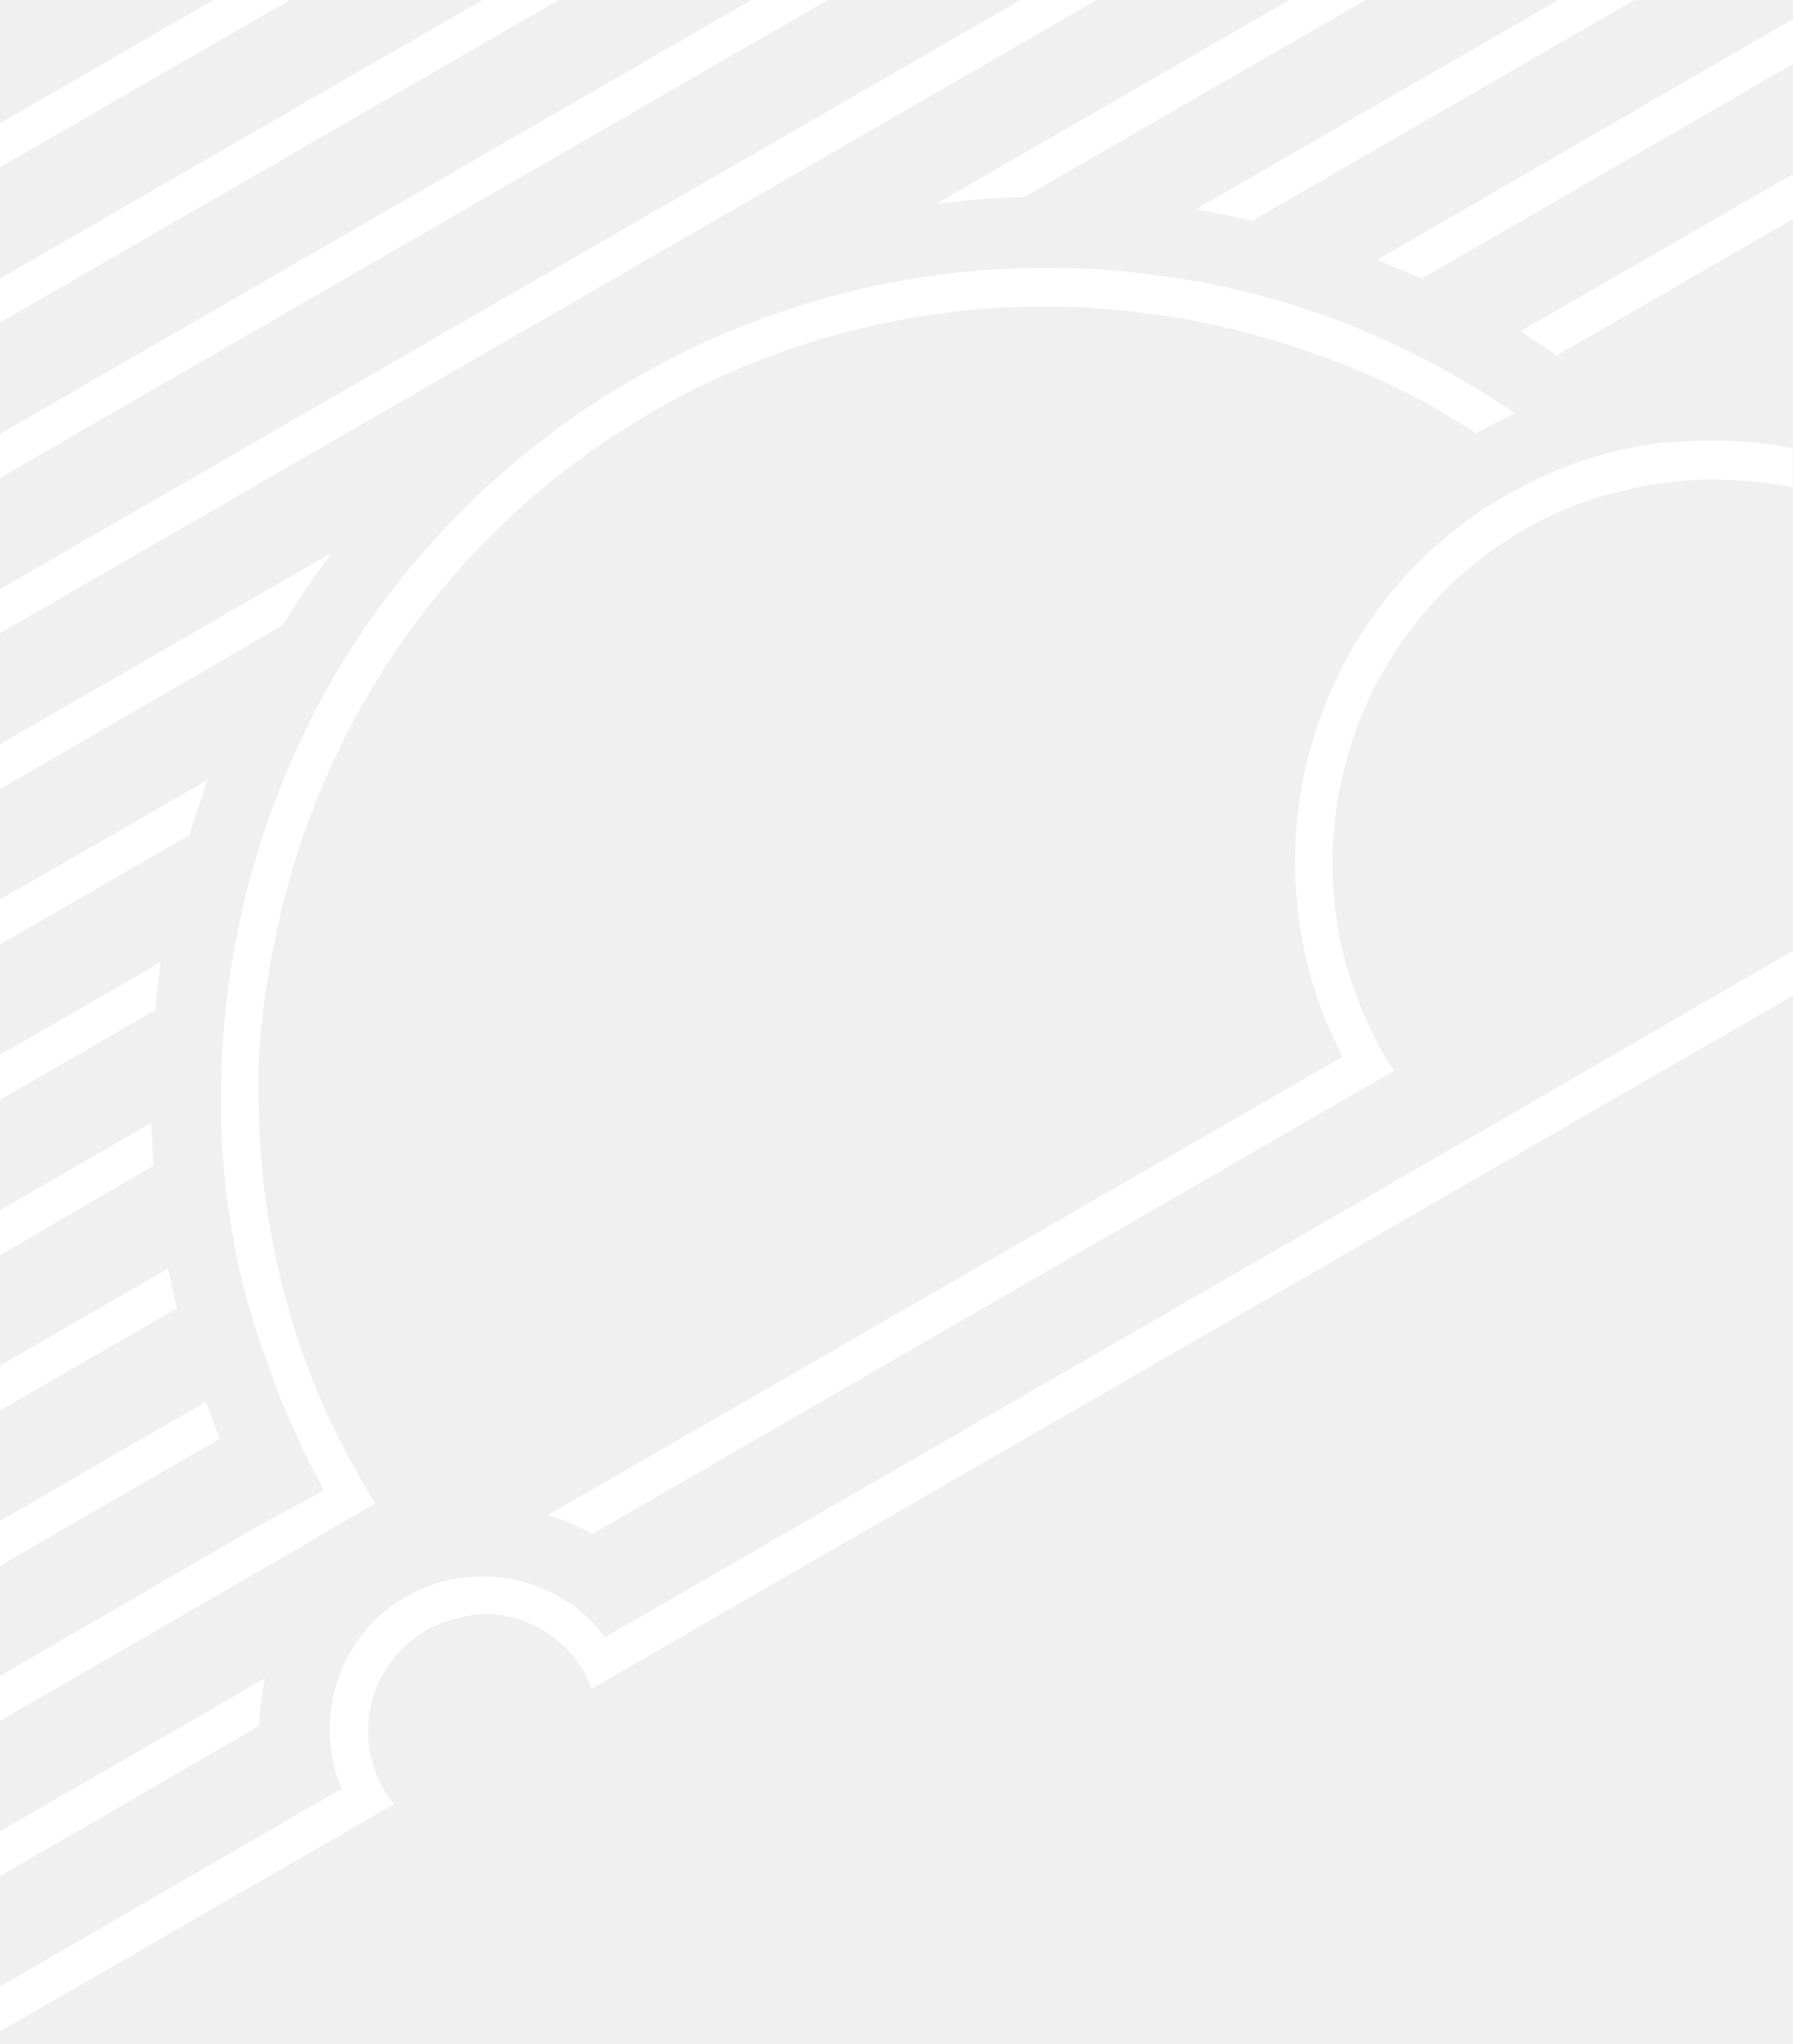
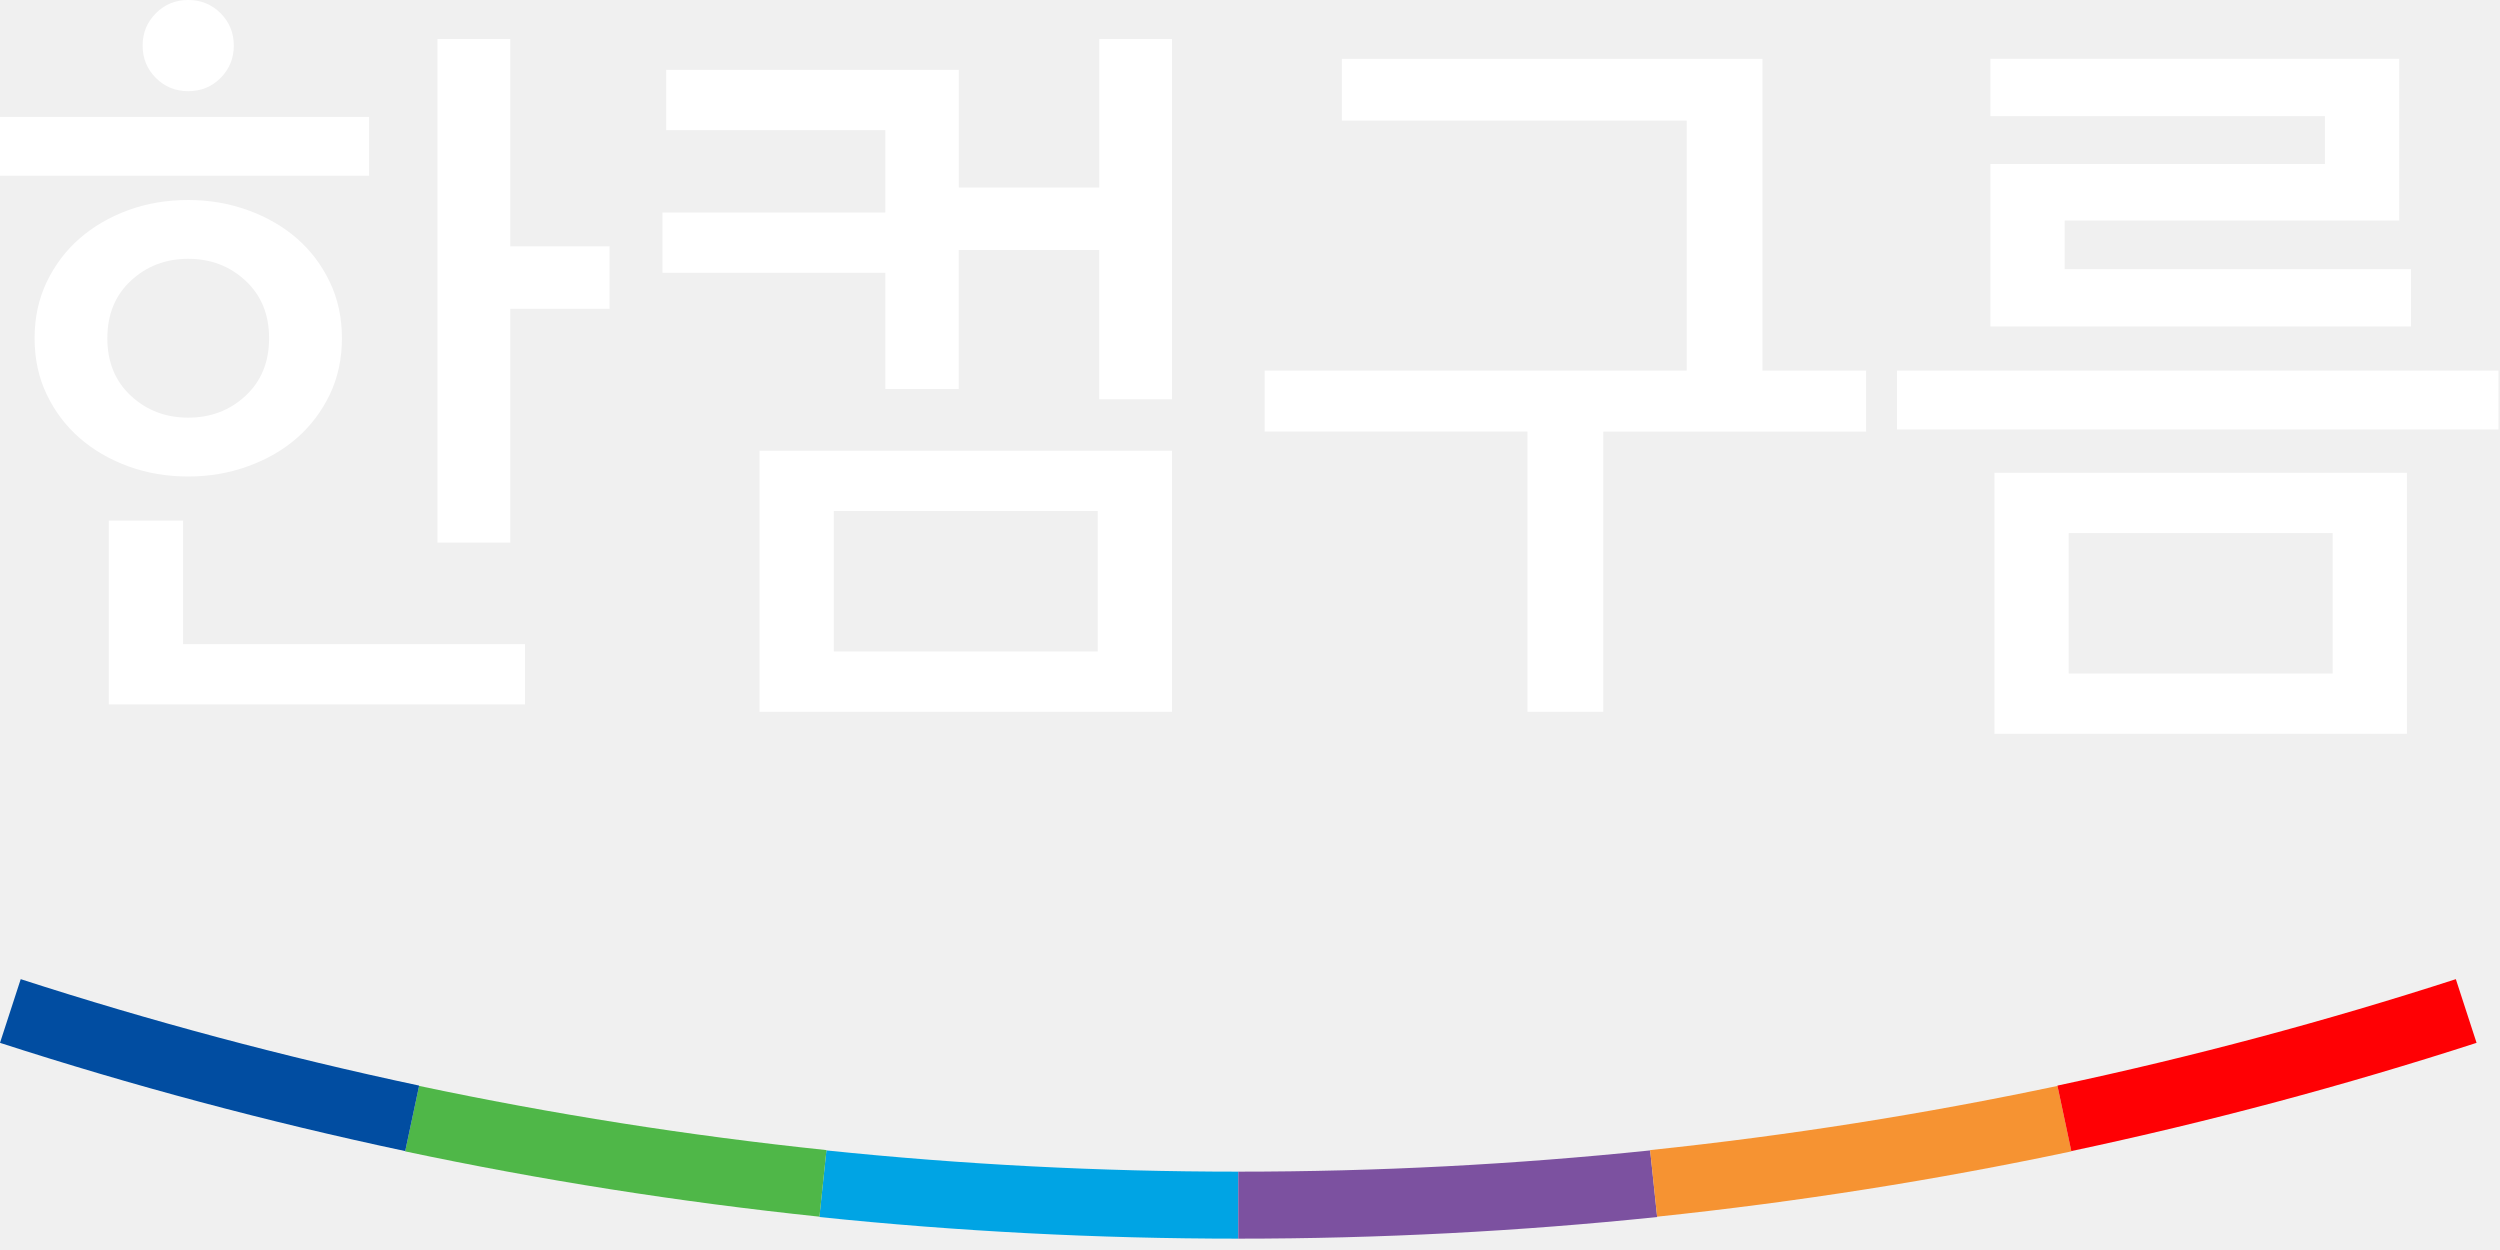
- <svg xmlns="http://www.w3.org/2000/svg" width="100" height="114" viewBox="0 0 100 114">
+ <svg xmlns="http://www.w3.org/2000/svg" width="80" height="40" viewBox="0 0 80 40">
  <g fill="none" fill-rule="evenodd">
-     <g fill="#FFF">
+     <g>
      <g>
        <g>
-           <path d="M100 53.025v2.5l-17.013 9.813L81 66.488l-3.612 2.087-39.1 22.55-3.425 1.987L33 94.188c-.122-.335-.269-.661-.438-.975-.186-.307-.395-.6-.624-.875-1.233-1.49-3.068-2.347-5-2.338-.457.035-.91.115-1.35.237-.655.137-1.284.377-1.863.713l-.052.037c-.05.044-.092.1-.148.1-2.562 1.63-3.644 4.824-2.6 7.675.12.339.27.665.45.975.178.31.383.602.613.876l-1.863 1.075-3.425 1.974L0 113.3v-2.5l15.637-9.063 3.425-1.974c-.816-1.935-.892-4.102-.212-6.088.16-.477.365-.937.612-1.375.647-1.185 1.569-2.196 2.688-2.95l.513-.3.342-.185c.346-.178.703-.333 1.07-.465 1.449-.507 3.008-.615 4.512-.313 2.062.397 3.903 1.546 5.163 3.225l3.438-1.987 38.624-22.288L79.326 65l1.925-1.1L100 53.025zM14.787 93.6c-.202.87-.311 1.758-.325 2.65L0 104.638v-2.5zm21.217-72.84c7.598-4.252 16.257-6.249 24.959-5.748 1.224.063 2.387.188 3.637.35 2.633.348 5.23.925 7.763 1.725.887.288 1.762.6 2.637.938 2.042.79 4.022 1.73 5.925 2.813.713.4 1.413.825 2.1 1.25l1.487.962c-.737.337-1.462.712-2.174 1.113-.463-.3-.938-.576-1.413-.863-.708-.45-1.433-.867-2.175-1.25-2-1.023-4.077-1.888-6.213-2.588-.925-.312-1.85-.6-2.787-.85-2.729-.729-5.52-1.197-8.337-1.4-1.025-.112-2.05-.112-3.088-.112h-1.013c-7.338.16-14.518 2.167-20.874 5.837l-.579.34c-6.138 3.66-11.286 8.775-14.984 14.898-.7 1.163-1.363 2.338-1.95 3.588-1.236 2.531-2.224 5.177-2.95 7.9l-.18.705c-.175.707-.33 1.42-.47 2.132-.464 2.175-.765 4.38-.9 6.6v2.5c.027 1.983.185 3.963.475 5.925.112.75.25 1.487.4 2.225.372 1.82.856 3.615 1.45 5.375.238.675.488 1.35.75 2.013.686 1.67 1.47 3.298 2.35 4.874l.512.938c.176.313.376.6.563.9l-1.838 1.063-3.425 2.012L0 95.975v-2.5L14.6 85l3.475-1.875c-.864-1.575-1.636-3.198-2.313-4.862-.274-.663-.524-1.338-.762-2.013-.65-1.736-1.193-3.51-1.625-5.313-.162-.737-.3-1.474-.425-2.212-.335-1.934-.54-3.888-.612-5.85v-2.5c.036-2.19.228-4.375.575-6.538.15-.925.312-1.837.524-2.75.15-.675.3-1.35.488-2.025.512-1.886 1.138-3.74 1.875-5.55.462-1.137.962-2.237 1.5-3.325 4.044-8.013 10.356-14.66 18.15-19.112zm57.446 3.902c2.184-.198 4.385-.084 6.537.338v2.188l-.606-.116c-1.215-.212-2.447-.32-3.681-.322h-.888c-1.627.065-3.242.316-4.812.75-.784.198-1.556.44-2.313.725-.923.38-1.82.818-2.687 1.313-4.507 2.61-7.907 6.774-9.563 11.712-.313.953-.563 1.926-.75 2.913-.391 2.089-.471 4.224-.237 6.337.078.756.199 1.507.362 2.25.405 1.781 1.035 3.503 1.876 5.125.162.313.312.65.487.95.175.3.375.587.575.887l-1.838 1.063L72.5 62.75l-39.462 22.8c-.791-.441-1.63-.79-2.5-1.037L71.475 60.9l3.413-1.962c-.848-1.614-1.503-3.321-1.95-5.088-.175-.725-.326-1.462-.438-2.2-.314-2.048-.356-4.129-.125-6.188.103-.916.258-1.825.463-2.725.69-3.013 1.964-5.863 3.75-8.387 1.935-2.74 4.443-5.026 7.35-6.7.687-.362 1.275-.688 1.937-1 .738-.343 1.493-.647 2.263-.912 1.525-.52 3.1-.88 4.7-1.075z" transform="translate(-740 -401) translate(650 300) translate(90 101)" />
-           <path d="M11.475 78.188c.25.674.513 1.337.787 2.05L0 87.325v-2.5zm-2.1-7.438c.15.725.313 1.467.488 2.225L0 78.663v-2.5zm-.938-8.125c.026.8.075 1.588.138 2.375L0 70v-2.5zm.526-8.962c-.125.875-.213 1.75-.313 2.675l-8.65 5v-2.5zM11.575 43.5c-.325 1-.7 2.013-1.012 3.075L0 52.675v-2.5zm6.938-12.675c-1.013 1.313-1.9 2.662-2.75 4.05L0 44.013v-2.5zM61.162 0L0 35.313v-2.45L56.913 0h4.25zm-15 0L0 26.65V24.2L41.913 0h4.25zM100 9.713v2.5l-13.175 7.612c-.663-.45-1.325-.887-2-1.363L100 9.712zM31.162 0L0 17.988v-2.45L26.913 0h4.25zM100 1.063v2.5L79.3 15.537c-.862-.362-1.675-.712-2.5-1.037L100 1.062zM91.162 0L69.837 12.313c-1.087-.238-2.087-.463-3.137-.638L86.912 0h4.25zm-15 0L57.125 10.988c-1.625.037-3.25.162-4.875.362L71.912 0h4.25zm-60 0L0 9.325v-2.45L11.912 0h4.25z" transform="translate(-740 -401) translate(650 300) translate(90 101)" />
+           <g fill-rule="nonzero">
+             <g>
+               <path fill="#00A4E4" d="M26.445 5.48c4.332.45 8.729.68 13.18.68v2.144c-4.527 0-8.999-.235-13.405-.692l.225-2.132z" transform="translate(-59 -60) translate(20 20) translate(39 40) translate(0 31.333)" />
+               <path fill="#4FB748" d="M13.41 3.416c4.261.9 8.61 1.59 13.037 2.054l-.224 2.131c-4.502-.473-8.925-1.173-13.259-2.09l.446-2.095z" transform="translate(-59 -60) translate(20 20) translate(39 40) translate(0 31.333)" />
+               <path fill="#014DA1" d="M.663 0c4.143 1.34 8.396 2.48 12.75 3.406l-.446 2.096C8.54 4.561 4.214 3.402 0 2.038L.663 0z" transform="translate(-59 -60) translate(20 20) translate(39 40) translate(0 31.333)" />
+             </g>
+             <g>
+               <path fill="#7C51A0" d="M26.82 5.48c4.332.45 8.73.68 13.18.68v2.144c-4.527 0-8.999-.235-13.404-.692l.224-2.132z" transform="translate(-59 -60) translate(20 20) translate(39 40) translate(0 31.333) matrix(-1 0 0 1 79.625 0)" />
+               <path fill="#F69332" d="M13.786 3.416c4.26.9 8.61 1.59 13.036 2.054l-.224 2.131c-4.502-.473-8.925-1.173-13.258-2.09l.446-2.095z" transform="translate(-59 -60) translate(20 20) translate(39 40) translate(0 31.333) matrix(-1 0 0 1 79.625 0)" />
+               <path fill="#FF0004" d="M1.038 0c4.144 1.34 8.397 2.48 12.75 3.406l-.445 2.096C8.915 4.561 4.59 3.402.375 2.038L1.038 0z" transform="translate(-59 -60) translate(20 20) translate(39 40) translate(0 31.333) matrix(-1 0 0 1 79.625 0)" />
+             </g>
+           </g>
+           <g fill="#FFF">
+             <path d="M77.021 15.129v8.353H63.822V15.13h13.2zm-39.516-.706v8.354h-13.2v-8.354h13.2zm18.894-12.54v9.976h3.316v1.952h-8.41v8.966H48.88V13.81H40.47V11.86h13.505v-8H42.939V1.883H56.4zM5.859 16.659v3.953H16.8v1.929H3.481v-5.882H5.86zm68.786.4h-8.447v4.493h8.447v-4.494zm-39.517-.706h-8.446v4.494h8.446v-4.494zm-18.8-15.106v6.635h3.178v2h-3.177v7.482h-2.33V1.247h2.33zM6.024 6.4c.675 0 1.313.11 1.918.33.603.219 1.125.521 1.564.905.44.385.789.848 1.048 1.389.258.54.388 1.14.388 1.8 0 .659-.13 1.258-.388 1.8-.26.54-.609 1.003-1.048 1.388-.439.385-.961.686-1.564.906-.605.22-1.243.33-1.918.33-.69 0-1.332-.11-1.929-.33-.596-.22-1.113-.521-1.552-.906-.44-.385-.788-.847-1.048-1.389-.26-.54-.388-1.14-.388-1.8 0-.659.129-1.258.388-1.8.26-.54.608-1.003 1.048-1.388.439-.384.956-.686 1.552-.906.597-.22 1.238-.329 1.929-.329zM79.95 11.86v1.882H60.704v-1.882H79.95zM6.023 8.282c-.72 0-1.332.234-1.835.701-.503.467-.753 1.08-.753 1.84s.25 1.375.753 1.842c.503.466 1.115.7 1.835.7.722 0 1.334-.234 1.835-.7.502-.467.753-1.081.753-1.841s-.251-1.374-.753-1.84c-.501-.468-1.113-.702-1.835-.702zm31.482-7.035v11.53h-2.33V8H30.68v4.447H28.33V8.73h-7.13V6.8h7.13V4.164h-7.012V2.236h9.364V6h4.494V1.247h2.33zm39.269.635v5.176H66.069v1.554h11.082v1.835H63.693v-5.2h10.705v-1.53H63.693V1.882h13.08zM11.81 3.742v1.881H0V3.741h11.81zM6.023 0c.408 0 .753.141 1.036.424.28.282.423.628.423 1.035 0 .408-.143.753-.423 1.036-.283.282-.628.423-1.036.423-.407 0-.752-.141-1.035-.423-.282-.283-.424-.628-.424-1.036 0-.407.142-.753.424-1.035C5.271.14 5.616 0 6.023 0z" transform="translate(-59 -60) translate(20 20) translate(39 40)" />
+           </g>
        </g>
      </g>
    </g>
  </g>
</svg>
